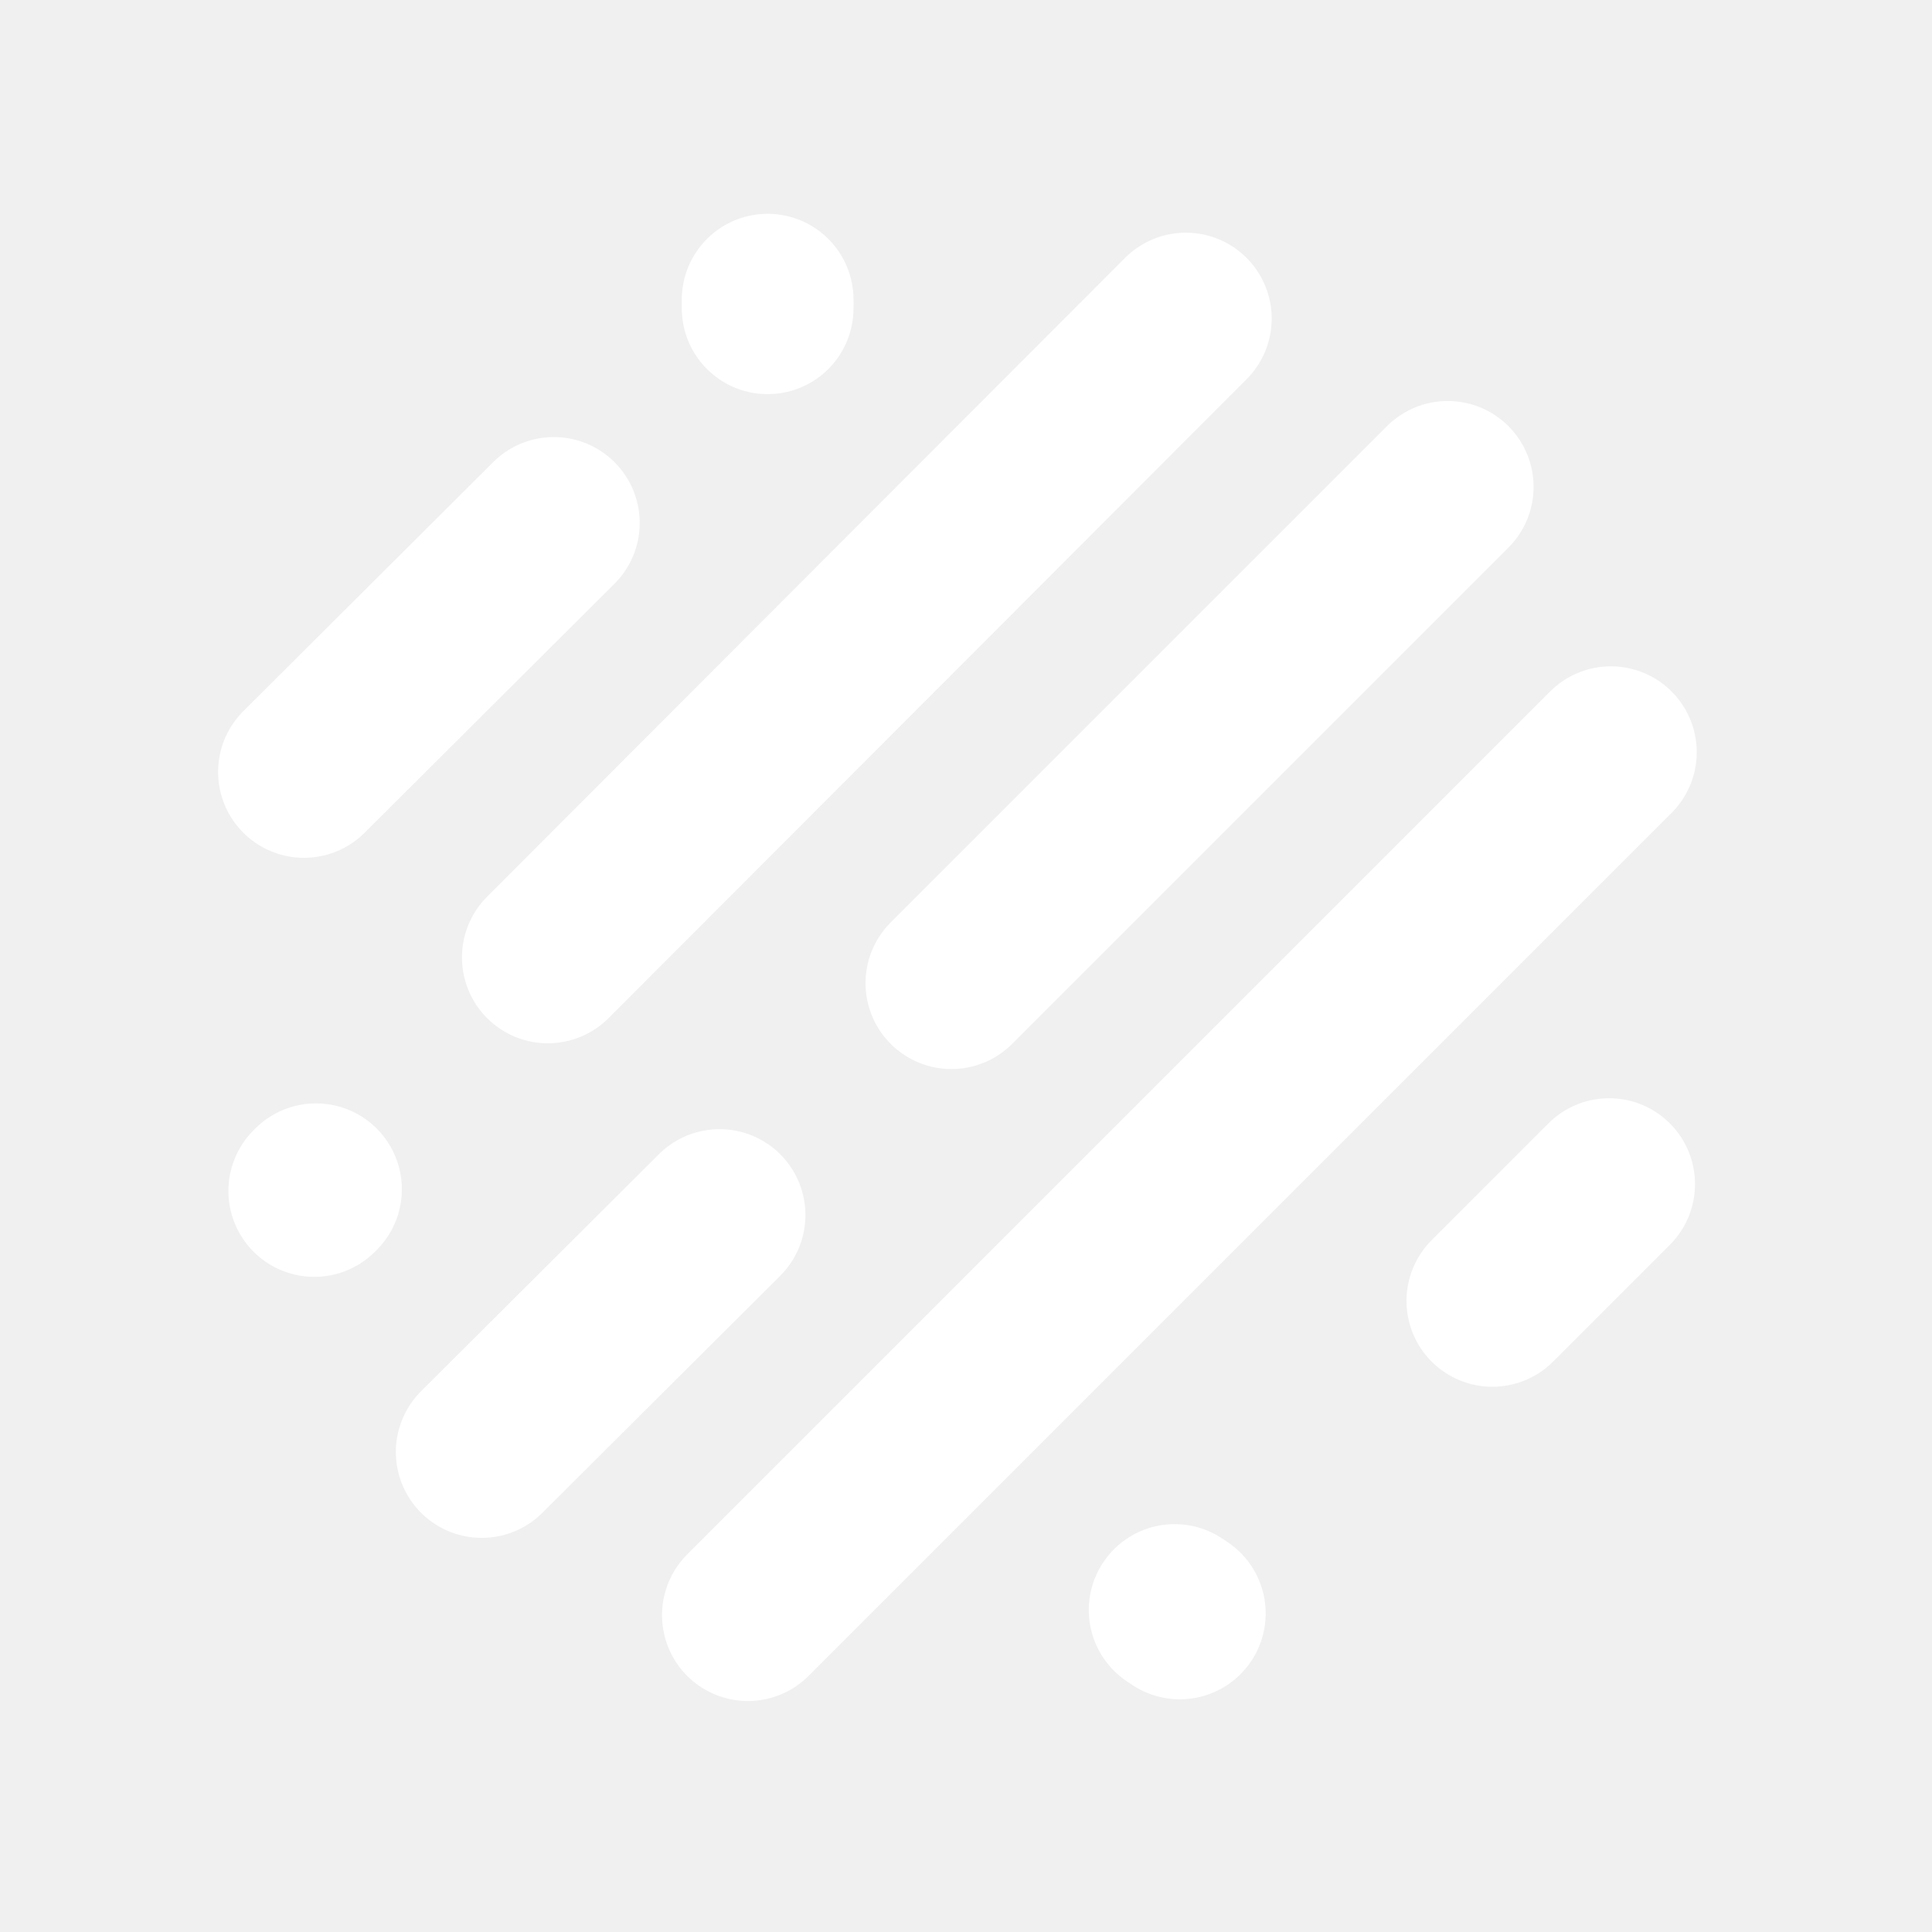
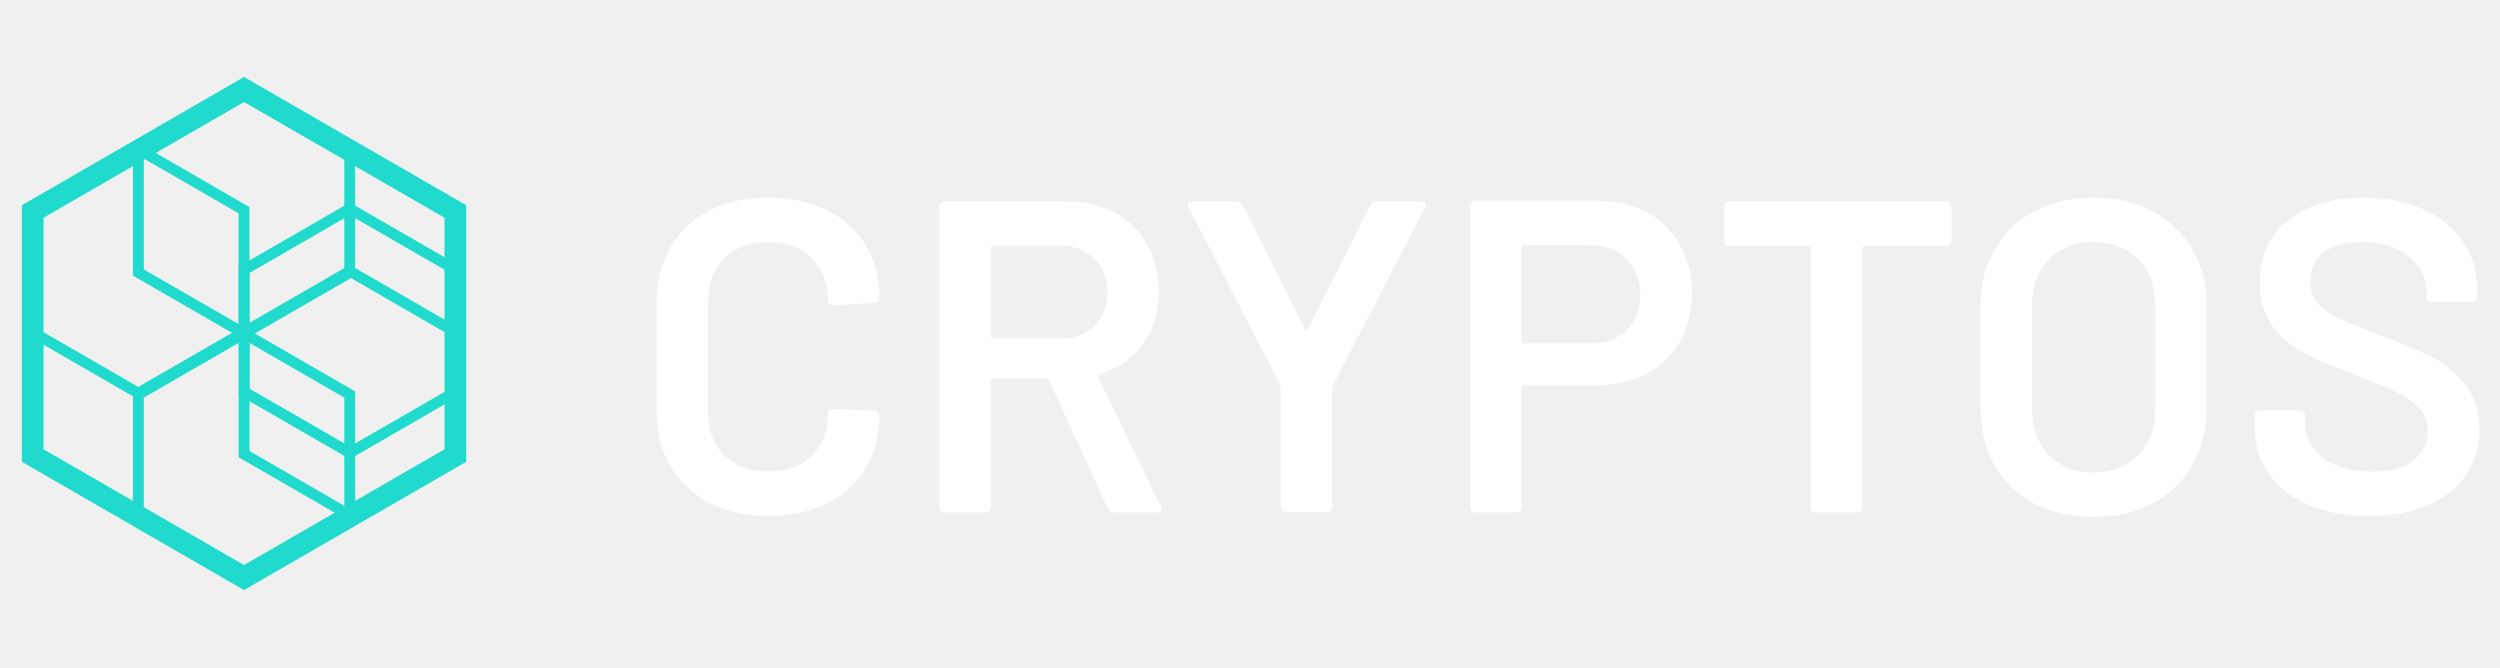
- <svg xmlns="http://www.w3.org/2000/svg" version="1.1" id="Layer_1" x="0px" y="0px" viewBox="0 0 225 225" style="enable-background:new 0 0 225 225;" xml:space="preserve">
-   <style type="text/css">
- 	.st0{fill:none;stroke:#ffffff;stroke-width:20;stroke-linecap:round;stroke-miterlimit:3;}
- </style>
-   <g transform="matrix( 1, 0, 0, 1, 0,0) ">
-     <g>
-       <path id="Layer0_0_1_STROKES" class="st0" d="M173.8,151.5l13.6-13.6 M35.4,89.9l29.1-29 M89.4,34.9v1 M137.4,187.9l-0.6-0.4     M36.6,138.7l0.2-0.2 M56.1,169.1l27.7-27.6 M63.8,111.5l74.3-74.4 M87.1,188.1L187.6,87.6 M110.8,114.5l57.8-57.8" />
-     </g>
+ <svg xmlns="http://www.w3.org/2000/svg" fill="none" height="246" viewBox="0 0 922 246" width="922">
+   <path d="m283.348 190.312c-8.2 0-15.416-1.585-21.648-4.756-6.232-3.28-11.043-7.817-14.432-13.612s-5.084-12.519-5.084-20.172v-40.508c0-7.653 1.695-14.377 5.084-20.172s8.2-10.277 14.432-13.448 13.448-4.756 21.648-4.756c8.091 0 15.252 1.531 21.484 4.592s11.043 7.38 14.432 12.956 5.084 12.027 5.084 19.352c0 .547-.219 1.039-.656 1.476-.328.328-.765.492-1.312.492l-15.088.82c-1.312 0-1.968-.601-1.968-1.804 0-6.451-2.023-11.644-6.068-15.58-3.936-3.936-9.239-5.904-15.908-5.904s-12.027 1.968-16.072 5.904-6.068 9.129-6.068 15.58v41.82c0 6.341 2.023 11.48 6.068 15.416s9.403 5.904 16.072 5.904 11.972-1.913 15.908-5.74c4.045-3.936 6.068-9.129 6.068-15.58 0-1.203.656-1.804 1.968-1.804l15.088.656c.547 0 .984.164 1.312.492.437.328.656.711.656 1.148 0 7.435-1.695 13.995-5.084 19.68-3.389 5.576-8.2 9.895-14.432 12.956s-13.393 4.592-21.484 4.592zm127.493-1.312c-1.093 0-1.858-.492-2.296-1.476l-21.648-47.232c-.218-.437-.546-.656-.984-.656h-19.68c-.546 0-.82.273-.82.82v46.576c0 .547-.218 1.039-.656 1.476-.328.328-.765.492-1.312.492h-15.088c-.546 0-1.038-.164-1.476-.492-.328-.437-.492-.929-.492-1.476v-110.864c0-.547.164-.984.492-1.312.438-.437.93-.656 1.476-.656h45.1c6.67 0 12.574 1.421 17.712 4.264 5.139 2.733 9.13 6.669 11.972 11.808 2.843 5.029 4.264 10.824 4.264 17.384 0 7.544-1.968 13.995-5.904 19.352-3.826 5.248-9.184 8.911-16.072 10.988-.218 0-.382.109-.492.328-.109.219-.109.437 0 .656l23.124 47.724c.219.437.328.765.328.984 0 .875-.601 1.312-1.804 1.312zm-44.608-98.4c-.546 0-.82.273-.82.82v32.636c0 .547.274.82.82.82h24.6c5.248 0 9.458-1.531 12.628-4.592 3.28-3.171 4.92-7.325 4.92-12.464s-1.64-9.293-4.92-12.464c-3.17-3.171-7.38-4.756-12.628-4.756zm108.051 98.236c-.547 0-1.039-.164-1.476-.492-.328-.437-.492-.929-.492-1.476v-43.952c0-.437-.055-.765-.164-.984l-33.784-65.436c-.219-.437-.328-.765-.328-.984 0-.875.601-1.312 1.804-1.312h16.236c1.093 0 1.858.492 2.296 1.476l22.96 45.756c.328.437.656.437.984 0l23.124-45.756c.546-.984 1.312-1.476 2.296-1.476h16.4c.765 0 1.257.219 1.476.656.328.437.328.984 0 1.64l-33.948 65.436c-.219.437-.328.765-.328.984v43.952c0 .547-.219 1.039-.656 1.476-.328.328-.766.492-1.312.492zm114.938-114.8c6.888 0 12.956 1.421 18.204 4.264s9.293 6.888 12.136 12.136c2.952 5.139 4.428 11.097 4.428 17.876 0 6.669-1.476 12.573-4.428 17.712s-7.161 9.129-12.628 11.972c-5.357 2.733-11.589 4.1-18.696 4.1h-26.24c-.547 0-.82.273-.82.82v44.116c0 .547-.219 1.039-.656 1.476-.328.328-.765.492-1.312.492h-15.088c-.547 0-1.039-.164-1.476-.492-.328-.437-.492-.929-.492-1.476v-111.028c0-.547.164-.984.492-1.312.437-.437.929-.656 1.476-.656zm-2.788 52.644c5.576 0 10.059-1.64 13.448-4.92s5.084-7.599 5.084-12.956c0-5.467-1.695-9.895-5.084-13.284s-7.872-5.084-13.448-5.084h-24.436c-.547 0-.82.273-.82.82v34.604c0 .547.273.82.82.82zm131.319-52.48c.547 0 .984.219 1.312.656.438.328.656.765.656 1.312v12.628c0 .547-.218 1.039-.656 1.476-.328.328-.765.492-1.312.492h-30.176c-.546 0-.82.273-.82.82v95.448c0 .547-.218 1.039-.656 1.476-.328.328-.765.492-1.312.492h-15.088c-.546 0-1.038-.164-1.476-.492-.328-.437-.492-.929-.492-1.476v-95.448c0-.547-.273-.82-.82-.82h-29.028c-.546 0-1.038-.164-1.476-.492-.328-.437-.492-.929-.492-1.476v-12.628c0-.547.164-.984.492-1.312.438-.437.93-.656 1.476-.656zm54.275 116.44c-8.2 0-15.47-1.64-21.812-4.92-6.341-3.389-11.261-8.145-14.76-14.268-3.389-6.123-5.084-13.175-5.084-21.156v-37.392c0-7.872 1.75-14.815 5.248-20.828 3.499-6.123 8.364-10.824 14.596-14.104 6.342-3.389 13.612-5.084 21.812-5.084 8.31 0 15.58 1.695 21.812 5.084 6.342 3.28 11.262 7.981 14.76 14.104 3.499 6.013 5.248 12.956 5.248 20.828v37.392c0 7.981-1.749 15.033-5.248 21.156-3.498 6.123-8.418 10.879-14.76 14.268-6.232 3.28-13.502 4.92-21.812 4.92zm0-16.4c6.888 0 12.41-2.132 16.564-6.396 4.155-4.264 6.232-9.895 6.232-16.892v-38.212c0-7.107-2.077-12.792-6.232-17.056-4.154-4.264-9.676-6.396-16.564-6.396-6.778 0-12.245 2.132-16.4 6.396-4.154 4.264-6.232 9.949-6.232 17.056v38.212c0 6.997 2.078 12.628 6.232 16.892 4.155 4.264 9.622 6.396 16.4 6.396zm101.696 16.072c-8.528 0-15.963-1.367-22.304-4.1-6.342-2.733-11.262-6.56-14.76-11.48-3.39-4.92-5.084-10.715-5.084-17.384v-4.1c0-.547.164-.984.492-1.312.437-.437.929-.656 1.476-.656h14.596c.546 0 .984.219 1.312.656.437.328.656.765.656 1.312v3.116c0 5.029 2.241 9.239 6.724 12.628 4.482 3.28 10.605 4.92 18.368 4.92 6.669 0 11.698-1.421 15.088-4.264 3.389-2.843 5.084-6.505 5.084-10.988 0-3.061-.93-5.631-2.788-7.708-1.859-2.187-4.538-4.155-8.036-5.904-3.39-1.749-8.528-3.936-15.416-6.56-7.763-2.843-14.05-5.521-18.86-8.036-4.811-2.515-8.856-5.904-12.136-10.168-3.171-4.373-4.756-9.785-4.756-16.236 0-9.621 3.498-17.22 10.496-22.796 6.997-5.576 16.345-8.364 28.044-8.364 8.2 0 15.416 1.421 21.648 4.264 6.341 2.843 11.261 6.833 14.76 11.972 3.498 5.029 5.248 10.879 5.248 17.548v2.788c0 .547-.219 1.039-.656 1.476-.328.328-.766.492-1.312.492h-14.76c-.547 0-1.039-.164-1.476-.492-.328-.437-.492-.929-.492-1.476v-1.804c0-5.139-2.132-9.457-6.396-12.956-4.155-3.608-9.95-5.412-17.384-5.412-6.014 0-10.715 1.257-14.104 3.772-3.28 2.515-4.92 6.068-4.92 10.66 0 3.28.874 5.959 2.624 8.036 1.749 2.077 4.373 3.991 7.872 5.74 3.498 1.64 8.91 3.772 16.236 6.396 7.762 2.952 13.94 5.631 18.532 8.036 4.701 2.405 8.692 5.795 11.972 10.168 3.389 4.264 5.084 9.621 5.084 16.072 0 9.84-3.663 17.657-10.988 23.452-7.216 5.795-17.111 8.692-29.684 8.692z" fill="#fff" />
+   <g stroke="#20dbcd">
+     <path d="m90 33 77.942 45v90l-77.942 45-77.942-45v-90z" stroke-width="8" />
+     <path d="m90 33 38.971 22.5v45l-38.971 22.5-38.971-22.5v-45z" stroke-width="4" />
+     <path d="m90 123 38.971 22.5v45l-38.971 22.5-38.971-22.5v-45z" stroke-width="4" />
+     <path d="m129 77 38.971 22.5v45l-38.971 22.5-38.971-22.5v-45z" stroke-width="4" />
+     <path d="m51 55 38.971 22.5v45l-38.971 22.5-38.971-22.5v-45z" stroke-width="4" />
+     <path d="m129 100 38.971 22.5v45l-38.971 22.5-38.971-22.5v-45z" stroke-width="4" />
  </g>
</svg>
